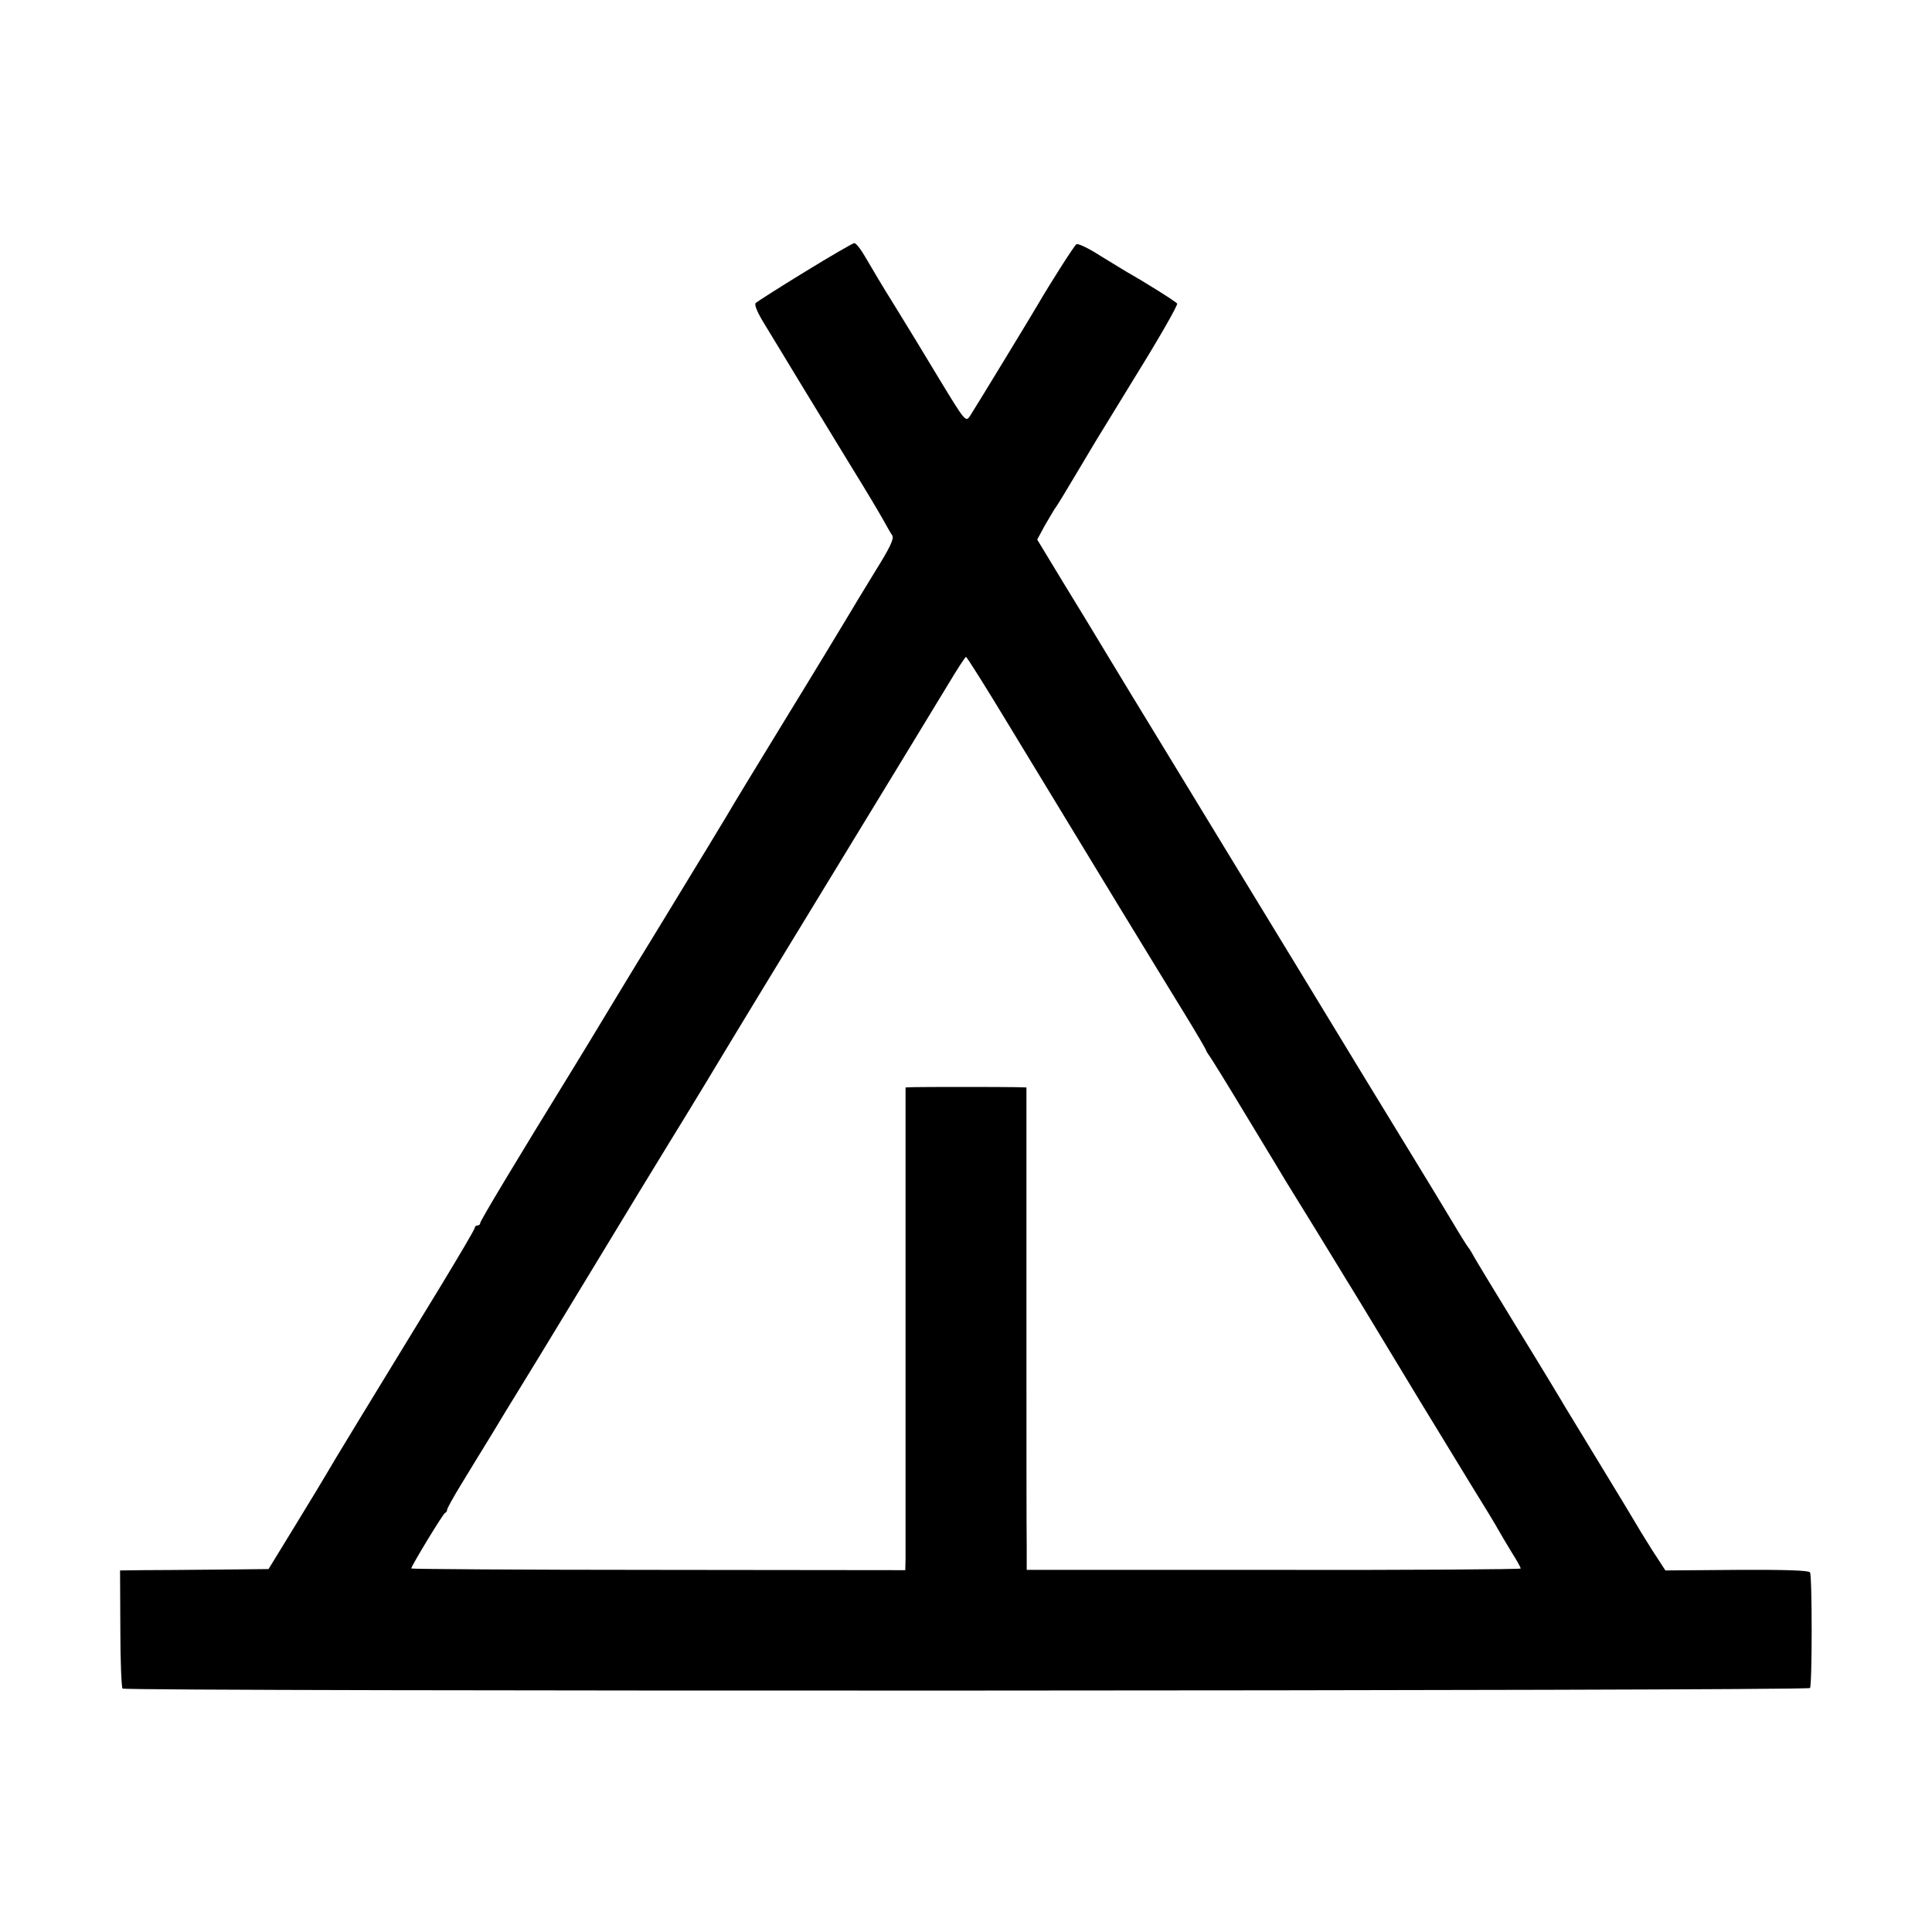
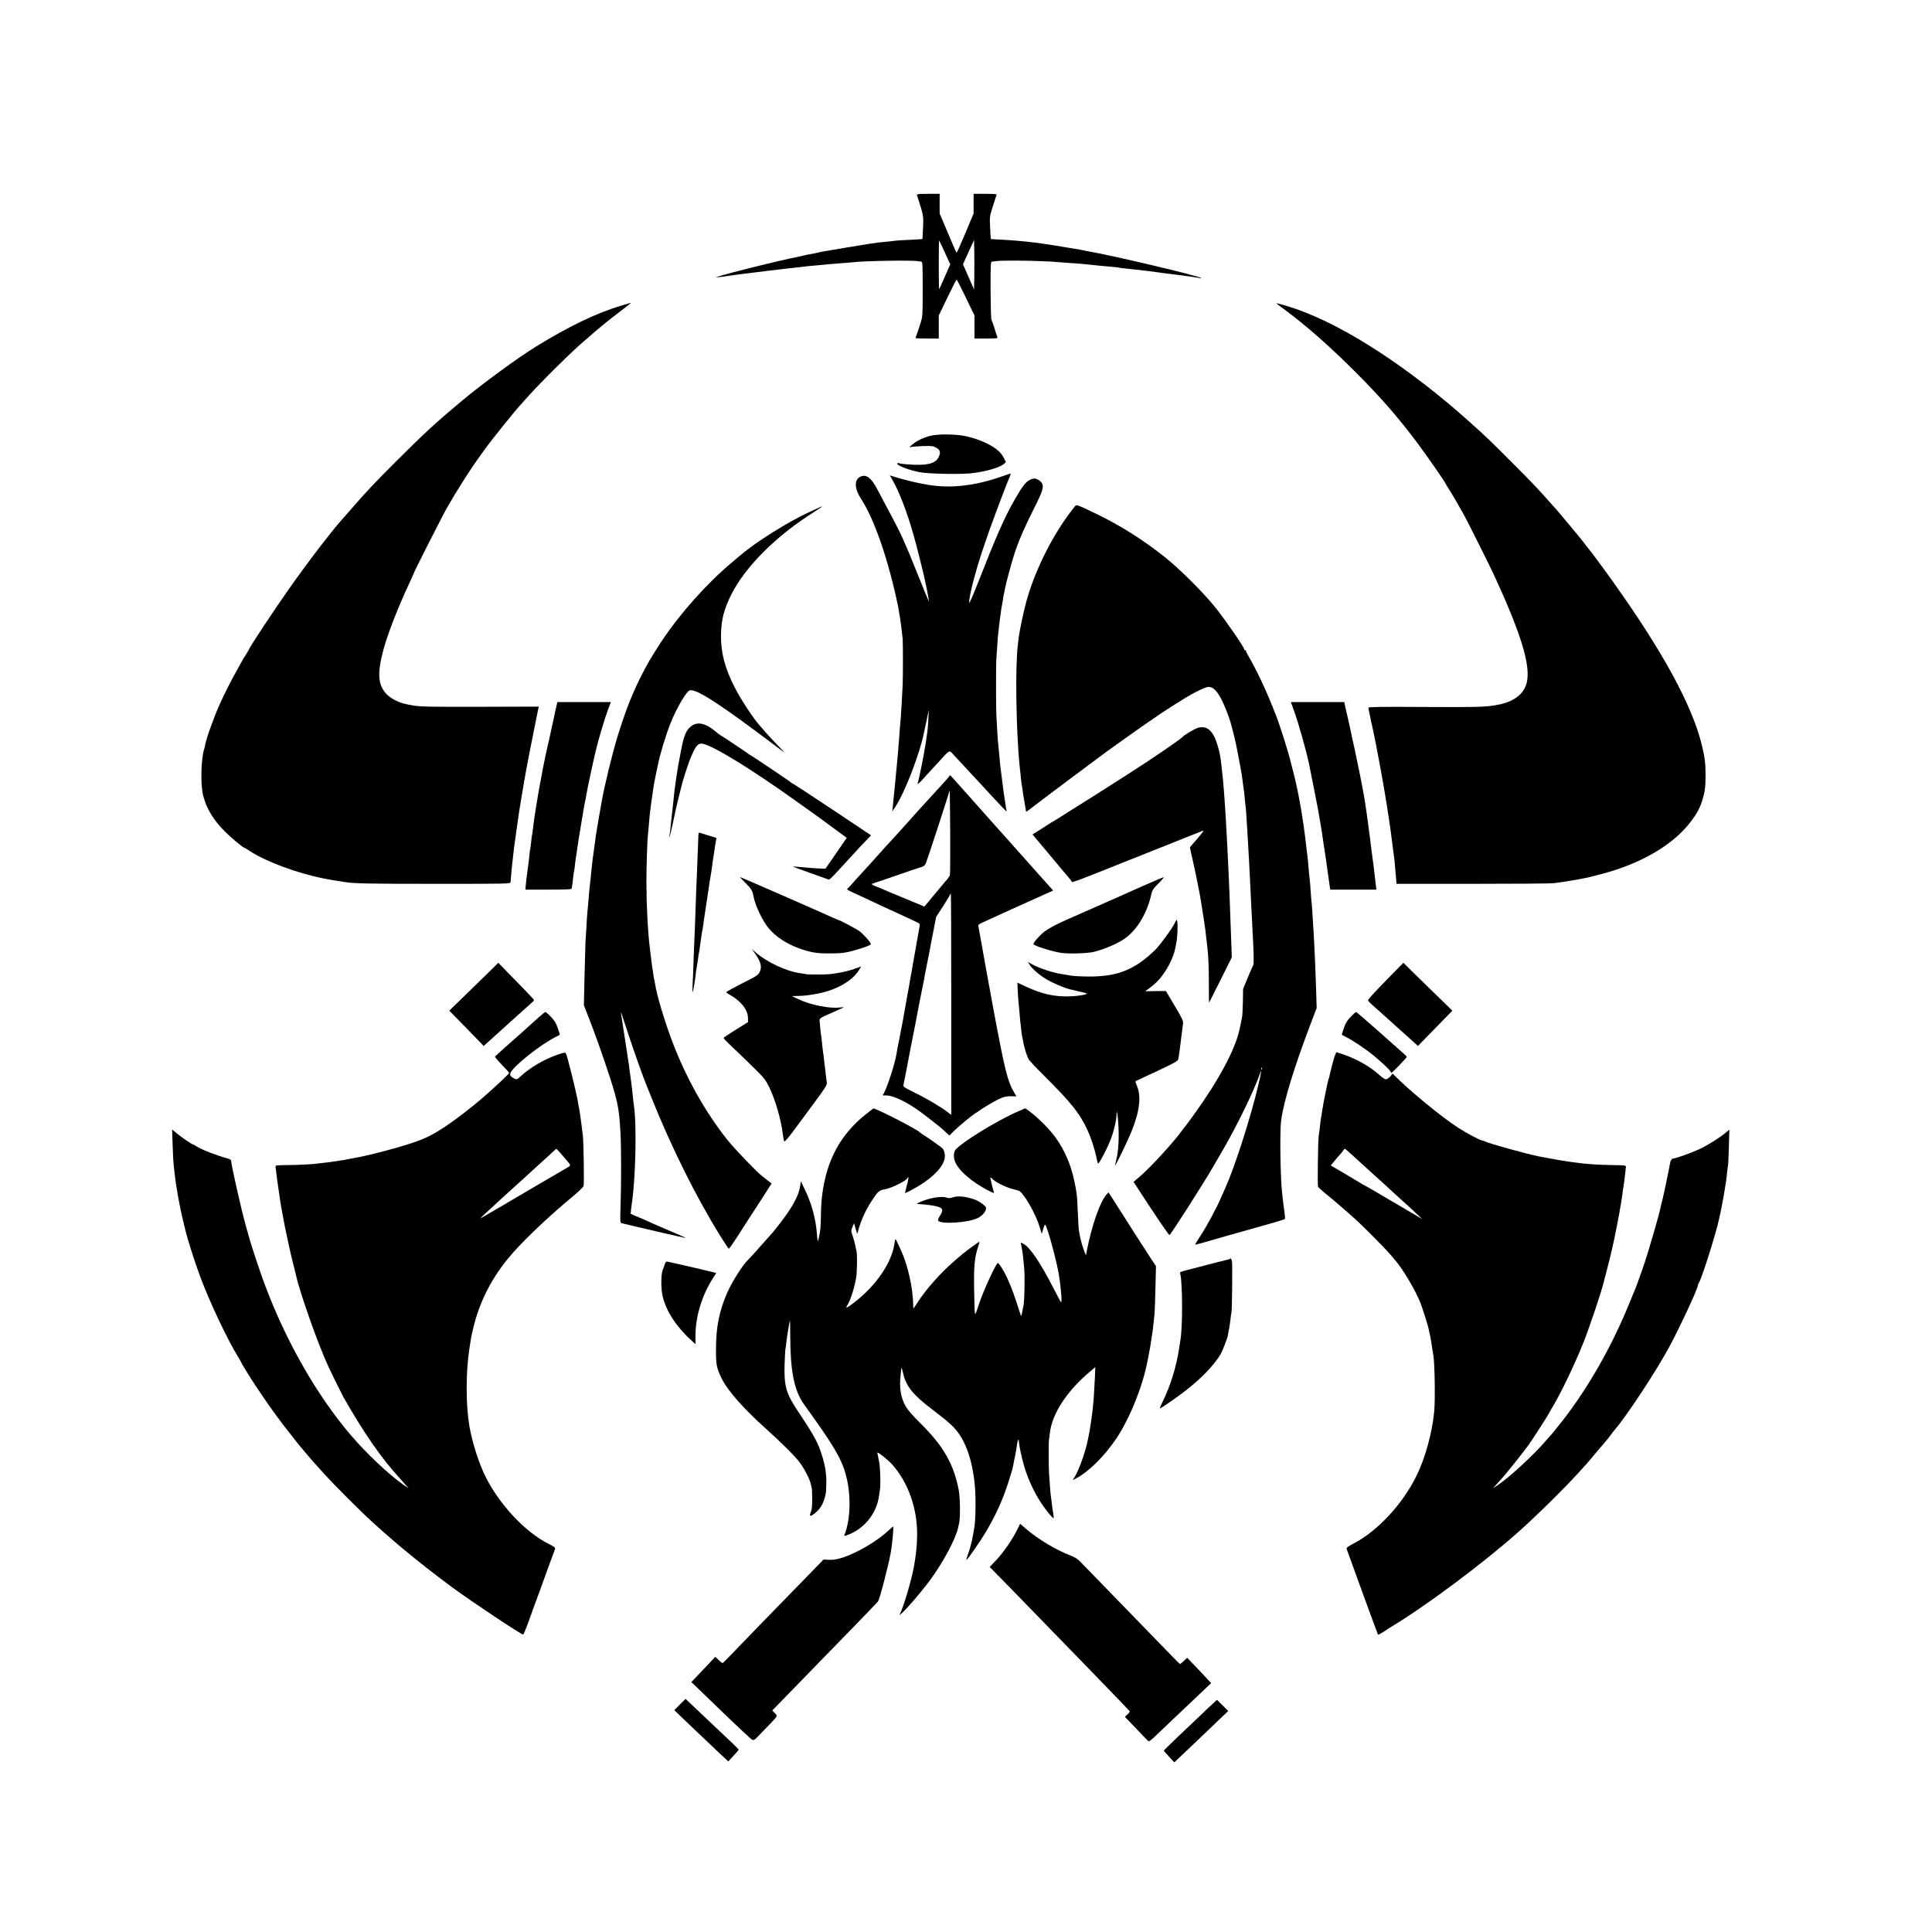
- <svg xmlns="http://www.w3.org/2000/svg" version="1.0" width="700pt" height="700pt" viewBox="0 0 700 700" preserveAspectRatio="xMidYMid meet">
-   <g transform="translate(0,700) scale(0.1,-0.1)" fill="#000000" stroke="none">
-     <path d="M2916 6015 c-93 -57 -173 -108 -178 -113 -6 -6 7 -36 33 -78 23 -38 86 -141 139 -229 54 -88 135 -221 180 -295 46 -74 94 -155 108 -180 14 -25 29 -52 35 -60 7 -12 -9 -45 -62 -130 -39 -63 -85 -140 -103 -170 -18 -30 -117 -194 -222 -365 -104 -170 -199 -326 -210 -346 -12 -19 -61 -102 -111 -183 -49 -81 -101 -166 -115 -189 -14 -23 -39 -64 -55 -90 -17 -27 -77 -126 -134 -220 -57 -95 -127 -210 -156 -257 -194 -315 -325 -533 -325 -541 0 -5 -4 -9 -10 -9 -5 0 -10 -4 -10 -9 0 -5 -55 -98 -121 -207 -247 -404 -403 -660 -416 -684 -8 -14 -58 -97 -112 -185 l-98 -160 -189 -2 c-104 -1 -225 -2 -269 -2 l-80 -1 1 -210 c0 -116 4 -213 8 -218 11 -11 6107 -9 6114 2 8 13 8 406 0 419 -4 7 -88 10 -265 9 l-259 -2 -50 77 c-27 43 -54 87 -60 98 -6 11 -62 103 -124 205 -62 102 -120 197 -129 212 -9 16 -85 142 -170 280 -85 139 -160 262 -165 273 -6 11 -13 22 -16 25 -3 3 -30 46 -59 95 -30 50 -102 169 -161 265 -59 96 -240 393 -402 660 -163 267 -371 609 -463 760 -92 151 -194 318 -225 370 -31 52 -101 167 -155 255 l-97 160 27 50 c16 27 32 55 36 61 5 5 38 59 74 120 36 60 69 116 74 124 5 8 75 122 155 253 81 131 144 242 141 247 -4 7 -114 76 -183 115 -10 6 -52 32 -95 58 -42 27 -81 46 -87 42 -8 -5 -94 -140 -140 -219 -19 -33 -221 -365 -246 -404 -15 -22 -18 -18 -111 135 -52 87 -123 203 -157 258 -67 108 -67 110 -111 184 -16 28 -34 51 -40 50 -5 0 -86 -47 -179 -104z m739 -1642 c319 -526 519 -854 637 -1046 43 -70 78 -130 78 -133 0 -2 5 -10 10 -17 6 -7 69 -109 140 -227 72 -118 134 -222 139 -230 5 -8 55 -89 111 -180 56 -91 105 -172 110 -180 9 -14 52 -84 270 -445 54 -88 135 -221 180 -295 46 -74 91 -148 100 -165 9 -16 31 -53 48 -81 18 -28 32 -54 32 -57 0 -3 -403 -6 -895 -5 l-895 0 0 81 c-1 45 -1 439 -1 875 l0 792 -37 1 c-57 1 -344 1 -374 0 l-27 -1 0 -832 c0 -458 0 -852 0 -875 l-1 -42 -895 1 c-492 0 -895 3 -895 5 0 9 115 198 122 201 5 2 8 7 8 12 0 5 23 46 51 92 28 46 78 128 112 183 33 55 70 116 82 135 12 19 132 215 265 435 133 220 266 438 295 485 65 105 206 338 220 362 6 10 172 284 370 608 198 325 387 635 420 690 33 55 62 100 65 100 3 0 73 -111 155 -247z" />
+ <svg xmlns="http://www.w3.org/2000/svg" version="1.0" width="2163pt" height="2163pt" viewBox="0 0 2163 2163" preserveAspectRatio="xMidYMid meet">
+   <g transform="translate(0,2163) scale(0.1,-0.1)" fill="#000000" stroke="none">
+     <path d="M10265 19448 c76 -236 75 -229 69 -365 -3 -70 -6 -128 -7 -129 -1 -1 -64 -5 -140 -9 -75 -3 -145 -8 -155 -9 -14 -3 -99 -12 -197 -21 -39 -4 -122 -17 -355 -56 -290 -48 -287 -48 -330 -59 -19 -5 -53 -11 -75 -15 -22 -3 -56 -10 -75 -15 -19 -5 -46 -11 -60 -14 -227 -43 -998 -238 -915 -231 28 2 79 8 115 14 36 5 85 13 110 16 25 3 61 7 80 10 42 5 66 8 275 34 88 11 183 22 210 25 105 11 161 17 185 21 14 2 59 7 100 10 41 3 91 8 110 10 39 5 114 11 235 20 44 4 96 8 115 10 139 15 661 23 715 11 11 -2 28 -5 38 -5 16 -1 17 -23 17 -306 0 -301 0 -307 -26 -388 -14 -45 -32 -99 -40 -120 -8 -20 -14 -40 -14 -42 0 -3 59 -5 130 -5 l130 0 0 129 0 128 97 202 c53 110 100 201 103 201 3 0 49 -90 103 -201 l97 -201 0 -129 0 -129 131 0 c121 0 131 1 124 18 -4 9 -18 53 -31 97 -14 44 -29 87 -34 96 -5 10 -9 159 -10 333 0 296 1 316 17 317 10 1 32 3 48 6 81 11 534 4 695 -12 19 -2 80 -6 135 -10 55 -3 116 -8 135 -10 19 -2 64 -7 100 -10 36 -4 79 -8 95 -10 17 -2 66 -6 110 -10 44 -3 87 -8 95 -10 14 -4 43 -7 155 -19 107 -12 162 -18 185 -21 28 -4 71 -10 185 -25 44 -5 98 -12 120 -15 22 -3 60 -8 85 -11 101 -13 171 -24 190 -30 10 -3 11 -2 5 4 -24 24 -1013 257 -1255 297 -19 3 -42 8 -50 10 -18 5 -34 8 -260 45 -169 27 -225 36 -300 45 -137 16 -243 25 -355 31 -71 3 -131 7 -132 8 -1 1 -5 59 -8 128 -6 125 -5 127 31 240 20 62 39 119 41 126 4 9 -25 12 -126 12 l-131 0 0 -110 0 -111 -92 -219 c-51 -121 -95 -220 -98 -220 -3 0 -47 99 -97 220 l-93 220 0 110 0 110 -130 0 c-99 0 -128 -3 -125 -12z m313 -645 l61 -132 -61 -138 c-33 -76 -62 -140 -64 -142 -2 -2 -4 121 -4 274 0 153 2 276 4 274 2 -2 31 -63 64 -136z m330 -273 l-3 -140 -62 140 -62 141 62 136 62 136 3 -136 c1 -75 1 -199 0 -277z" />
+     <path d="M7045 18235 c-5 -2 -50 -15 -100 -30 -268 -80 -587 -234 -949 -458 -202 -125 -591 -410 -816 -597 -300 -250 -428 -368 -745 -685 -237 -236 -332 -337 -495 -525 -46 -52 -95 -109 -111 -126 -130 -147 -386 -482 -595 -779 -152 -215 -444 -656 -444 -671 0 -2 -12 -23 -27 -47 -15 -23 -32 -51 -39 -62 -6 -11 -35 -63 -64 -115 -82 -147 -151 -284 -207 -410 -66 -151 -143 -367 -157 -443 -2 -15 -7 -36 -11 -46 -35 -113 -41 -397 -11 -516 38 -149 114 -274 245 -406 73 -72 201 -179 215 -179 3 0 31 -17 63 -38 179 -118 530 -248 823 -306 14 -3 34 -7 45 -9 17 -4 77 -14 193 -32 106 -17 262 -20 1007 -20 843 0 850 0 851 20 4 52 15 183 19 205 2 14 6 54 10 90 4 36 8 76 10 90 2 14 6 45 10 70 3 25 10 77 16 115 5 39 11 84 14 100 13 93 19 135 45 290 16 94 31 186 35 205 19 113 101 532 139 715 3 11 8 34 11 52 l7 32 -648 -2 c-583 -2 -702 1 -777 18 -12 3 -33 7 -47 9 -89 15 -191 67 -240 123 -90 102 -97 235 -25 497 50 182 163 471 291 744 24 51 44 95 44 98 0 12 316 636 375 740 113 199 267 440 370 580 16 23 39 55 50 70 76 106 344 440 410 510 5 6 46 51 90 100 148 164 486 498 624 614 30 25 60 51 68 58 7 8 46 41 86 74 39 33 82 68 94 78 12 10 76 60 142 110 102 77 134 104 119 99 -2 0 -7 -2 -13 -4z" />
+     <path d="M14290 18234 c0 -2 35 -29 78 -60 255 -188 510 -413 797 -699 294 -294 474 -500 704 -805 106 -142 321 -452 321 -464 0 -3 13 -24 29 -48 27 -41 103 -170 169 -289 40 -72 289 -570 337 -674 334 -723 434 -1082 350 -1259 -51 -107 -161 -174 -335 -202 -122 -20 -227 -22 -787 -19 -489 3 -633 1 -633 -8 0 -7 5 -30 10 -52 5 -22 12 -56 15 -75 3 -19 8 -43 11 -52 3 -9 6 -25 8 -35 2 -10 12 -54 21 -98 9 -44 19 -91 21 -105 3 -14 18 -95 34 -180 44 -235 77 -427 105 -615 24 -162 30 -203 40 -287 13 -105 15 -122 19 -147 5 -26 12 -102 25 -251 l6 -75 850 0 c468 0 877 3 910 7 68 8 238 35 275 43 14 3 40 8 59 11 56 9 261 63 346 91 380 123 683 316 855 545 72 95 100 148 130 243 28 92 35 146 35 285 -1 137 -9 195 -46 345 -110 437 -436 1035 -989 1810 -106 149 -257 353 -270 365 -3 3 -19 23 -35 45 -16 22 -37 49 -46 60 -9 11 -77 92 -149 180 -73 88 -136 162 -139 165 -3 3 -40 43 -81 90 -128 145 -178 197 -420 440 -227 228 -285 283 -455 436 -682 612 -1400 1081 -1950 1273 -94 33 -225 71 -225 65z" />
+     <path d="M10412 16750 c-80 -21 -148 -55 -202 -100 -32 -27 -33 -29 -10 -24 14 3 74 8 134 10 97 3 113 1 146 -17 47 -26 54 -56 28 -108 -28 -58 -94 -83 -218 -85 -91 0 -215 10 -231 20 -4 2 -10 0 -13 -5 -12 -19 123 -72 246 -97 97 -19 456 -27 589 -12 151 17 310 63 356 102 l25 22 -21 43 c-12 23 -34 55 -49 70 -68 71 -223 144 -376 177 -114 25 -316 27 -404 4z" />
+     <path d="M11213 16295 c-293 -103 -565 -135 -814 -94 -116 18 -258 52 -376 88 l-61 19 27 -47 c77 -131 165 -361 239 -621 29 -100 116 -448 126 -500 2 -14 9 -45 15 -70 5 -25 12 -61 16 -80 3 -19 8 -48 11 -65 4 -16 4 -28 1 -25 -3 3 -64 154 -137 335 -119 299 -179 432 -275 610 -18 33 -54 101 -80 150 -26 50 -66 124 -87 165 -67 124 -122 164 -186 133 -70 -34 -67 -132 7 -246 151 -231 308 -688 416 -1207 1 -8 6 -35 10 -60 4 -25 9 -54 11 -65 6 -34 25 -181 30 -239 4 -50 4 -414 0 -511 -6 -123 -17 -319 -21 -365 -5 -52 -14 -169 -20 -255 -9 -116 -16 -200 -20 -235 -2 -19 -6 -62 -9 -95 -6 -61 -14 -147 -21 -220 -11 -116 -17 -174 -21 -210 l-4 -40 36 55 c108 167 272 593 319 830 3 14 16 77 30 140 l24 115 -5 -95 c-5 -105 -7 -127 -30 -280 -16 -113 -82 -439 -92 -455 -9 -15 30 17 54 45 24 27 29 33 173 189 146 158 123 148 185 82 29 -31 77 -82 107 -115 30 -32 68 -73 84 -91 17 -17 75 -81 130 -140 134 -145 131 -142 202 -217 l63 -66 -6 37 c-3 20 -9 61 -14 91 -5 30 -11 73 -14 95 -3 22 -12 92 -20 155 -18 132 -22 174 -31 285 -4 44 -8 91 -10 105 -4 23 -11 146 -20 315 -5 86 -5 575 0 630 2 22 6 87 10 145 3 58 8 116 10 130 2 14 7 54 10 90 4 36 9 72 10 81 2 9 6 40 10 70 3 30 8 61 10 69 2 8 7 35 11 60 3 25 7 50 8 55 1 6 5 24 9 40 4 17 9 42 11 56 7 44 74 290 101 373 48 148 119 311 217 505 118 231 127 275 64 321 -37 27 -63 29 -105 8 -47 -23 -85 -72 -169 -218 -117 -204 -208 -411 -423 -960 -49 -124 -88 -213 -89 -199 -1 77 66 337 160 618 63 193 226 631 295 794 8 20 12 36 8 36 -5 -1 -49 -16 -100 -34z" />
+     <path d="M12038 15966 c-7 -7 -40 -50 -73 -95 -205 -279 -387 -653 -475 -977 -29 -105 -76 -328 -85 -401 -4 -32 -8 -71 -10 -88 -30 -240 -19 -972 21 -1355 3 -25 7 -67 10 -94 2 -27 7 -67 10 -90 5 -43 43 -280 49 -306 2 -8 4 -17 4 -18 1 -2 29 19 64 46 34 27 220 167 412 311 193 143 355 264 360 268 37 28 87 65 130 95 28 19 115 82 195 139 80 57 179 127 220 154 41 28 77 52 80 55 9 10 254 167 341 219 106 63 211 111 241 111 51 -1 96 -47 147 -148 34 -68 86 -201 101 -261 5 -20 16 -61 24 -91 14 -48 47 -198 59 -270 3 -14 12 -63 21 -110 19 -103 23 -130 31 -199 4 -30 8 -62 10 -72 2 -10 6 -49 10 -87 3 -38 7 -78 9 -89 4 -18 12 -126 21 -293 2 -36 6 -105 9 -155 7 -107 13 -227 21 -390 3 -66 8 -160 10 -210 3 -49 7 -137 10 -195 3 -58 8 -148 10 -200 12 -208 14 -334 6 -344 -4 -6 -31 -69 -61 -140 l-53 -129 -2 -141 c-2 -78 -5 -154 -9 -171 -3 -16 -9 -46 -13 -65 -3 -19 -7 -37 -8 -40 -1 -3 -5 -21 -9 -40 -49 -223 -229 -560 -510 -950 -50 -69 -95 -130 -101 -136 -5 -6 -19 -23 -30 -39 -94 -132 -357 -418 -482 -524 l-62 -53 22 -34 c213 -328 372 -564 380 -561 15 5 380 576 487 761 10 17 60 103 111 191 164 284 351 668 417 860 20 58 12 3 -19 -128 -86 -363 -260 -909 -367 -1148 -11 -24 -32 -73 -48 -109 -58 -134 -161 -325 -242 -448 -30 -46 -53 -84 -51 -86 2 -2 49 10 104 26 112 33 453 130 560 159 39 11 77 22 85 24 8 2 68 20 133 38 65 19 120 37 123 39 2 3 0 36 -5 74 -6 38 -13 96 -17 129 -3 33 -8 74 -10 90 -20 175 -27 692 -11 810 30 219 146 599 337 1100 l61 160 -6 195 c-3 107 -8 233 -10 280 -2 47 -7 144 -10 215 -3 72 -8 155 -10 185 -2 30 -7 102 -10 160 -3 58 -8 121 -10 140 -3 19 -7 71 -10 115 -3 44 -7 103 -10 130 -3 28 -7 70 -10 95 -2 25 -7 77 -10 115 -4 39 -8 81 -10 95 -2 14 -7 50 -10 80 -6 58 -23 188 -29 230 -4 22 -19 119 -31 200 -10 63 -46 245 -56 283 -6 23 -13 53 -15 65 -3 13 -12 49 -20 80 -8 32 -17 64 -19 72 -24 111 -134 457 -175 555 -4 11 -20 49 -34 85 -71 182 -188 429 -265 558 -17 29 -31 57 -31 62 0 6 -4 10 -10 10 -5 0 -10 5 -10 11 0 22 -208 323 -316 459 -136 171 -400 435 -571 571 -244 195 -503 358 -777 490 -200 96 -213 101 -228 85z m2089 -6308 c-3 -8 -6 -5 -6 6 -1 11 2 17 5 13 3 -3 4 -12 1 -19z" />
+     <path d="M9069 15901 c-245 -112 -604 -337 -779 -487 -14 -12 -56 -48 -95 -80 -279 -233 -582 -572 -792 -889 -221 -333 -357 -628 -488 -1056 -63 -207 -148 -555 -180 -741 -3 -16 -7 -40 -10 -55 -8 -45 -36 -205 -41 -238 -2 -16 -6 -41 -9 -55 -3 -14 -7 -45 -10 -70 -3 -25 -10 -72 -14 -105 -5 -33 -12 -85 -16 -115 -3 -30 -8 -71 -10 -90 -3 -19 -7 -64 -10 -100 -4 -36 -8 -76 -10 -90 -2 -14 -6 -59 -10 -100 -3 -41 -8 -95 -10 -120 -11 -103 -15 -164 -31 -445 -1 -33 -6 -202 -10 -375 l-7 -315 53 -135 c65 -168 116 -309 186 -515 140 -415 154 -479 171 -785 9 -160 9 -586 0 -827 -5 -156 -4 -172 11 -177 9 -3 85 -21 167 -40 83 -19 191 -44 240 -56 134 -32 307 -70 314 -70 3 1 -73 34 -169 75 -96 41 -184 79 -195 84 -11 5 -51 23 -88 40 -37 17 -70 31 -73 31 -2 0 -24 10 -49 21 l-45 21 5 47 c3 25 8 60 10 76 43 292 54 894 21 1095 -3 14 -7 57 -11 95 -3 39 -13 120 -21 180 -9 61 -17 124 -19 140 -1 17 -5 46 -9 65 -3 19 -8 53 -11 75 -3 22 -12 81 -20 130 -7 50 -16 108 -20 130 -3 22 -10 69 -16 105 -6 36 -13 79 -15 95 -4 37 -9 49 81 -225 58 -178 178 -515 205 -575 5 -11 32 -78 60 -149 215 -537 497 -1105 767 -1538 47 -76 89 -138 93 -138 4 0 45 57 90 127 45 71 107 167 138 215 31 48 101 155 154 237 l96 151 -41 32 c-23 18 -53 42 -67 53 -64 50 -304 301 -383 399 -256 321 -476 716 -630 1131 -84 227 -165 499 -182 615 -4 24 -8 47 -10 50 -1 3 -6 25 -9 50 -3 25 -8 56 -10 70 -3 14 -10 66 -16 115 -6 50 -13 106 -15 125 -23 179 -38 489 -38 750 0 175 10 460 18 525 2 17 7 66 10 110 4 44 8 94 10 110 14 114 26 203 30 224 2 12 6 42 9 65 3 22 15 86 26 141 12 55 24 111 26 125 22 111 88 329 139 458 69 175 183 368 219 374 80 13 333 -151 961 -625 44 -33 87 -65 95 -71 8 -5 -28 35 -82 89 -53 55 -111 118 -130 140 -18 22 -41 49 -52 60 -76 83 -218 297 -291 440 -110 216 -155 387 -153 585 2 169 33 290 116 455 154 308 505 659 920 919 78 50 102 67 90 66 -2 0 -60 -27 -129 -59z" />
+     <path d="M6234 13743 c-3 -16 -10 -44 -15 -63 -4 -19 -11 -49 -14 -67 -3 -17 -14 -69 -25 -115 -10 -46 -21 -95 -24 -111 -3 -15 -7 -35 -10 -45 -3 -9 -7 -28 -10 -42 -3 -14 -7 -34 -10 -45 -58 -254 -135 -691 -161 -915 -3 -30 -8 -62 -10 -70 -2 -8 -7 -44 -10 -80 -4 -35 -8 -67 -10 -70 -1 -3 -6 -36 -9 -75 -4 -38 -11 -97 -16 -130 -11 -75 -21 -158 -25 -207 l-3 -38 259 0 c200 0 259 3 260 13 0 6 2 21 4 32 3 11 7 45 10 75 3 30 7 62 9 70 3 8 7 40 11 70 3 30 7 66 10 80 2 14 11 75 20 135 8 61 20 133 25 160 5 28 12 66 14 85 6 38 12 74 22 130 4 19 8 47 10 61 2 14 8 47 14 73 5 25 13 63 16 84 8 55 71 349 104 487 34 140 95 345 138 463 l31 82 -300 0 -299 0 -6 -27z" />
+     <path d="M14487 13673 c52 -145 132 -427 168 -593 11 -51 94 -470 98 -495 3 -16 10 -57 16 -90 6 -33 13 -76 16 -95 3 -19 8 -46 10 -60 3 -14 7 -41 9 -60 3 -19 8 -53 11 -75 3 -22 11 -69 16 -105 5 -36 12 -76 14 -90 2 -14 9 -63 15 -110 6 -47 16 -118 22 -157 l11 -73 258 0 258 0 -4 38 c-12 111 -38 323 -50 402 -2 14 -7 54 -11 90 -4 36 -8 67 -9 70 -1 3 -5 32 -9 65 -4 33 -10 76 -12 95 -2 19 -9 64 -14 100 -5 36 -11 79 -14 95 -11 83 -49 281 -91 480 -20 94 -38 179 -40 190 -3 11 -8 34 -12 50 -8 35 -7 29 -16 80 -5 22 -15 69 -23 105 -17 71 -42 182 -50 218 l-4 22 -299 0 -299 0 35 -97z" />
+     <path d="M7749 13507 c-64 -43 -90 -100 -124 -277 -21 -105 -42 -224 -50 -283 -2 -15 -7 -47 -10 -70 -13 -85 -15 -105 -30 -252 -9 -82 -17 -163 -20 -180 -2 -16 -7 -61 -10 -100 -4 -38 -10 -74 -13 -80 -3 -5 -2 -7 3 -3 5 5 23 79 41 165 17 87 46 214 64 283 17 69 33 132 35 140 15 59 69 226 91 280 59 146 86 181 137 174 111 -16 543 -280 1046 -640 84 -60 163 -116 174 -124 21 -14 162 -117 319 -233 l78 -57 -67 -97 c-37 -54 -90 -132 -119 -173 l-52 -75 -48 1 c-55 1 -194 12 -269 20 -27 4 -48 4 -45 1 3 -3 88 -34 190 -70 102 -36 192 -68 201 -72 16 -6 26 3 130 116 78 84 215 233 224 244 6 6 36 39 69 72 l58 61 -436 291 c-240 160 -441 291 -445 291 -5 0 -11 3 -13 8 -3 7 -444 304 -463 311 -5 2 -12 7 -15 10 -7 8 -302 205 -315 210 -5 2 -33 23 -62 48 -98 83 -188 104 -254 60z" />
+     <path d="M13410 13481 c-38 -12 -152 -80 -170 -101 -23 -27 -343 -246 -602 -411 -320 -205 -475 -303 -548 -348 -47 -29 -130 -81 -185 -117 -55 -35 -107 -67 -115 -71 -8 -4 -26 -14 -40 -24 -14 -9 -62 -40 -107 -69 l-83 -52 47 -57 c26 -31 61 -72 78 -92 39 -46 95 -113 191 -229 43 -52 84 -101 91 -108 7 -7 19 -22 26 -32 17 -24 -56 -50 657 234 300 120 601 240 670 267 69 27 135 54 148 59 15 7 -7 -25 -62 -88 l-85 -98 34 -152 c32 -142 76 -361 89 -442 27 -169 46 -294 50 -326 2 -21 7 -64 11 -94 3 -30 8 -73 11 -95 13 -109 18 -239 18 -427 0 -114 1 -206 2 -205 1 1 59 116 129 256 l126 253 -6 162 c-13 365 -15 417 -20 546 -3 74 -8 180 -10 235 -3 55 -7 150 -10 210 -3 61 -7 148 -10 195 -3 47 -7 129 -10 182 -3 54 -8 126 -10 160 -3 35 -7 99 -10 143 -6 92 -14 171 -30 315 -12 107 -19 140 -42 220 -48 168 -120 232 -223 201z" />
+     <path d="M10628 12941 c-1 -5 -41 -51 -88 -102 -47 -51 -104 -113 -126 -138 -23 -25 -68 -74 -100 -109 -32 -35 -66 -73 -77 -85 -10 -12 -33 -38 -50 -57 -18 -19 -77 -84 -131 -145 -55 -60 -106 -117 -115 -126 -9 -9 -30 -31 -46 -50 -145 -163 -217 -242 -261 -289 -28 -30 -69 -75 -90 -100 -21 -25 -46 -50 -54 -57 -12 -9 -4 -17 50 -41 80 -37 193 -89 328 -153 57 -27 105 -49 107 -49 2 0 56 -25 120 -55 65 -31 138 -65 162 -76 43 -19 44 -21 37 -57 -4 -20 -8 -44 -9 -52 -2 -8 -10 -53 -18 -100 -9 -47 -18 -101 -21 -120 -3 -19 -10 -60 -16 -90 -6 -30 -13 -71 -16 -90 -2 -19 -9 -57 -15 -85 -5 -27 -12 -66 -15 -85 -3 -19 -9 -58 -15 -86 -5 -28 -12 -61 -14 -75 -37 -215 -67 -379 -86 -469 -5 -25 -12 -56 -14 -70 -3 -14 -7 -36 -10 -50 -2 -14 -7 -41 -10 -60 -16 -98 -95 -343 -138 -427 l-15 -28 37 1 c76 2 231 -71 382 -181 50 -36 237 -183 249 -195 3 -3 22 -20 42 -39 l37 -34 43 43 c62 62 207 181 253 210 22 13 42 26 45 29 3 4 14 12 25 18 196 121 244 142 326 140 l58 -2 -23 40 c-78 134 -106 249 -241 975 -38 202 -99 544 -135 745 -12 66 -23 130 -26 142 -5 18 2 25 48 46 89 41 150 68 213 97 33 15 80 36 105 48 38 17 176 79 418 188 l53 24 -123 137 c-68 76 -136 153 -153 172 -16 18 -34 39 -40 45 -5 6 -46 51 -90 101 -102 114 -147 165 -160 179 -6 6 -103 115 -215 241 -112 127 -209 235 -215 241 -5 6 -37 41 -70 79 -90 102 -90 103 -97 86z m7 -1106 c-2 -11 -17 -34 -32 -52 -16 -17 -35 -39 -43 -50 -8 -10 -59 -71 -113 -135 l-98 -118 -37 16 c-20 8 -113 47 -207 86 -93 38 -188 78 -210 88 -22 9 -61 26 -87 36 -27 10 -48 22 -48 25 0 4 17 11 38 17 20 5 136 45 257 87 121 42 237 82 258 87 29 8 42 19 52 42 15 33 263 793 267 817 2 8 4 -197 6 -456 1 -258 0 -479 -3 -490z m15 -1446 l0 -1241 -47 36 c-75 57 -236 152 -371 217 -108 53 -122 63 -117 82 6 26 65 330 71 367 3 14 16 84 30 155 15 72 28 141 31 155 10 61 79 414 99 505 1 6 4 26 7 45 4 19 16 80 27 135 11 55 23 114 26 130 2 17 20 111 40 210 l35 180 80 123 c43 68 79 127 79 133 0 5 2 9 5 9 3 0 5 -558 5 -1241z" />
+     <path d="M7819 12279 c-1 -19 -2 -65 -4 -104 -1 -38 -6 -146 -9 -240 -4 -93 -8 -213 -11 -265 -2 -52 -7 -178 -10 -280 -3 -102 -8 -219 -10 -260 -2 -41 -7 -156 -10 -255 -3 -99 -8 -220 -11 -269 -4 -92 1 -111 11 -40 4 21 8 46 10 54 2 8 7 42 11 75 3 33 8 69 10 80 7 36 12 69 19 120 3 28 8 57 10 65 2 8 7 38 10 65 4 28 8 59 10 70 2 11 6 40 9 65 4 25 8 52 11 60 2 8 6 38 10 65 3 28 17 120 30 205 13 85 27 175 30 200 3 25 8 56 10 70 3 14 7 40 10 58 3 17 7 44 10 60 2 15 7 47 10 72 3 25 7 56 10 70 2 14 7 43 10 65 3 22 7 51 9 65 3 14 7 42 11 62 l6 37 -88 27 c-48 15 -94 29 -100 31 -9 4 -13 -6 -14 -28z" />
+     <path d="M8345 11746 c65 -64 80 -89 90 -147 15 -82 69 -209 132 -308 86 -135 247 -242 451 -302 95 -28 149 -34 297 -33 104 1 149 6 225 27 114 30 210 65 210 77 0 18 -83 112 -128 145 -38 28 -222 125 -237 125 -2 0 -32 13 -67 29 -170 78 -1023 451 -1032 451 -3 0 23 -29 59 -64z" />
+     <path d="M12800 11713 c-118 -53 -237 -106 -265 -118 -27 -13 -122 -54 -210 -93 -88 -38 -185 -81 -215 -95 -30 -13 -93 -41 -139 -61 -153 -67 -225 -106 -284 -151 -51 -41 -117 -116 -117 -135 0 -17 213 -84 310 -98 86 -13 302 -6 370 12 126 33 264 93 341 147 140 99 251 283 299 498 11 46 22 63 81 122 38 38 63 69 57 68 -7 0 -110 -44 -228 -96z" />
+     <path d="M13146 11284 c-28 -56 -147 -218 -203 -279 -16 -16 -55 -53 -88 -81 -194 -165 -372 -226 -655 -227 -85 0 -182 5 -215 11 -33 7 -76 14 -95 16 -94 13 -257 66 -339 112 l-43 24 17 -28 c34 -55 137 -140 223 -184 82 -42 182 -83 227 -93 124 -28 187 -44 191 -48 12 -11 -101 -30 -196 -32 -167 -5 -308 27 -488 111 l-92 43 5 -102 c3 -56 7 -118 10 -137 2 -19 7 -73 11 -120 3 -47 8 -93 10 -103 2 -10 6 -46 9 -80 4 -34 8 -64 10 -67 2 -3 6 -24 9 -46 10 -62 42 -170 62 -202 9 -17 80 -93 158 -170 320 -318 413 -434 501 -624 40 -87 79 -207 99 -301 7 -37 16 -70 19 -73 11 -11 119 199 154 301 29 85 53 194 53 242 0 63 10 30 17 -58 15 -177 7 -342 -21 -449 -8 -30 -13 -56 -12 -58 6 -5 145 283 185 383 94 234 111 402 54 522 -9 21 -13 38 -8 40 6 2 113 52 239 111 191 90 231 112 237 132 6 21 27 176 44 325 3 22 7 56 10 75 3 30 -9 58 -94 200 l-98 165 -116 -1 -116 -2 47 35 c72 54 110 92 157 158 62 87 115 201 131 280 2 11 8 43 14 70 12 60 18 199 10 238 -5 28 -6 27 -34 -29z" />
+     <path d="M8453 10954 c68 -95 81 -152 49 -212 -13 -25 -39 -44 -112 -80 -154 -78 -260 -135 -260 -141 0 -3 22 -18 48 -33 118 -66 194 -163 196 -251 l1 -50 -135 -84 c-74 -46 -136 -87 -138 -92 -3 -8 28 -39 166 -169 31 -30 111 -107 178 -173 108 -106 125 -128 166 -211 68 -138 136 -374 154 -538 4 -30 10 -61 14 -68 5 -10 51 45 141 168 74 100 164 223 202 273 128 174 139 193 133 224 -3 15 -8 57 -12 93 -3 36 -8 73 -10 83 -2 10 -6 46 -9 80 -3 34 -8 69 -10 77 -2 8 -6 46 -10 83 -3 37 -8 76 -9 85 -6 30 -19 156 -20 185 -1 27 6 31 132 86 72 32 134 60 137 62 2 3 -14 3 -38 0 -114 -16 -331 27 -470 93 l-72 34 70 2 c75 2 93 4 195 21 227 39 415 145 493 278 l18 31 -38 -14 c-73 -28 -154 -49 -240 -62 -26 -3 -57 -8 -68 -10 -27 -5 -245 -6 -270 -1 -11 3 -42 8 -69 12 -157 22 -375 125 -503 238 l-36 32 36 -51z" />
+     <path d="M5447 10721 c-73 -71 -196 -191 -274 -267 l-143 -139 193 -197 192 -198 30 27 c17 14 66 59 110 99 44 40 90 81 101 91 12 10 63 56 114 103 52 47 120 108 151 135 32 28 58 53 58 56 1 7 -48 60 -261 277 l-139 143 -132 -130z" />
+     <path d="M15578 10715 c-219 -224 -267 -277 -261 -289 3 -6 30 -33 61 -60 49 -43 168 -149 251 -225 14 -13 58 -51 96 -86 39 -35 88 -79 110 -99 l40 -36 193 198 192 197 -157 153 c-87 84 -210 205 -275 268 l-116 115 -134 -136z" />
+     <path d="M6005 10217 c-117 -106 -224 -202 -355 -317 -58 -50 -106 -96 -108 -100 -2 -4 33 -46 77 -91 45 -46 81 -87 81 -91 0 -7 -57 -63 -145 -143 -16 -15 -48 -44 -70 -64 -143 -131 -377 -314 -516 -404 -176 -114 -257 -148 -545 -231 -158 -45 -384 -100 -459 -111 -22 -4 -58 -10 -80 -15 -22 -5 -62 -12 -90 -15 -27 -4 -57 -8 -65 -10 -8 -2 -42 -7 -75 -10 -33 -3 -71 -8 -85 -10 -48 -9 -227 -18 -356 -19 -126 -1 -132 -2 -129 -21 2 -11 6 -44 9 -73 7 -60 14 -113 22 -160 3 -17 7 -49 10 -70 21 -168 96 -543 155 -776 17 -67 32 -128 34 -136 39 -185 245 -767 355 -1005 39 -86 155 -321 174 -355 226 -397 423 -683 627 -905 20 -22 52 -58 70 -80 l34 -39 -60 42 c-170 121 -411 348 -585 552 -384 449 -732 1059 -970 1700 -46 123 -142 412 -165 495 -8 28 -28 100 -45 160 -51 183 -160 667 -163 723 0 6 -17 17 -38 22 -124 34 -288 97 -351 137 -21 13 -40 23 -43 23 -10 0 -128 81 -179 124 l-49 40 6 -180 c3 -98 8 -195 11 -214 2 -19 7 -62 11 -95 14 -141 59 -391 97 -540 11 -44 21 -87 23 -95 22 -97 102 -349 165 -519 104 -282 309 -716 427 -904 13 -21 28 -48 34 -60 5 -12 17 -34 27 -49 9 -14 30 -48 46 -75 93 -153 267 -406 395 -573 69 -90 221 -282 231 -290 3 -3 28 -32 55 -65 28 -32 57 -66 65 -75 8 -9 55 -61 105 -116 111 -123 416 -429 550 -550 268 -245 573 -493 886 -724 228 -167 773 -530 796 -530 4 0 25 48 47 108 21 59 60 166 86 237 27 72 87 236 133 365 47 129 88 242 92 251 4 12 -14 25 -77 57 -256 128 -539 430 -698 741 -76 150 -153 389 -185 576 -40 234 -41 597 0 865 20 133 19 129 43 230 67 282 192 534 379 767 143 178 437 461 745 716 58 49 109 98 112 110 7 27 0 505 -9 567 -3 25 -10 79 -15 120 -17 129 -20 144 -25 170 -3 14 -10 54 -16 90 -17 103 -120 518 -133 535 -10 14 -19 13 -86 -10 -161 -55 -320 -149 -431 -254 -32 -31 -44 -31 -88 1 -18 12 -22 23 -18 41 18 67 330 318 507 407 25 12 46 23 47 25 2 1 -8 34 -22 74 -19 56 -36 84 -77 127 -28 30 -57 54 -62 54 -6 -1 -52 -38 -101 -83z m296 -1527 c100 -117 95 -104 52 -131 -21 -12 -51 -30 -68 -40 -16 -9 -158 -92 -315 -184 -374 -220 -517 -304 -560 -328 l-35 -19 40 39 c22 21 92 86 155 143 63 58 120 109 126 115 6 5 48 44 94 85 46 41 88 80 94 85 6 6 40 37 76 70 169 153 244 221 254 232 6 7 14 11 17 10 3 -1 35 -36 70 -77z" />
+     <path d="M15121 10245 c-40 -42 -58 -71 -76 -126 -14 -40 -24 -73 -22 -74 1 -2 25 -14 52 -28 72 -36 219 -135 300 -201 96 -79 195 -174 195 -186 0 -5 4 -10 8 -10 10 0 172 168 172 178 0 4 -24 27 -52 52 -29 25 -155 136 -280 248 -125 111 -232 202 -236 202 -5 0 -32 -25 -61 -55z" />
+     <path d="M14949 9823 c-6 -16 -12 -35 -15 -43 -2 -8 -12 -49 -24 -90 -11 -41 -22 -88 -25 -104 -3 -16 -8 -33 -11 -37 -5 -8 -60 -274 -68 -334 -4 -22 -9 -53 -11 -70 -3 -16 -7 -43 -10 -60 -2 -16 -7 -57 -10 -90 -4 -33 -9 -73 -12 -90 -7 -43 -14 -542 -7 -559 3 -9 38 -41 77 -73 40 -32 77 -62 83 -68 6 -5 37 -32 70 -60 69 -59 142 -123 204 -179 74 -68 322 -318 367 -371 23 -28 52 -61 64 -75 91 -106 232 -347 285 -485 26 -70 83 -251 90 -289 2 -12 6 -31 9 -43 3 -13 7 -31 9 -40 4 -21 14 -80 22 -138 3 -22 7 -47 9 -55 17 -69 25 -503 12 -642 -24 -247 -102 -527 -204 -732 -156 -312 -434 -610 -699 -747 -61 -32 -82 -48 -78 -59 3 -8 82 -226 176 -485 94 -258 173 -472 175 -475 2 -2 14 2 26 9 12 8 31 19 42 25 11 6 22 13 25 17 3 3 23 16 45 29 391 234 1037 715 1434 1069 199 176 523 496 671 660 47 52 90 99 95 105 6 6 58 67 115 136 58 69 108 127 111 130 3 3 19 23 35 45 16 23 35 47 42 55 144 167 467 657 623 945 117 217 319 652 319 688 0 7 4 17 9 23 26 28 195 561 226 712 2 9 8 37 14 62 12 54 15 73 41 215 22 129 27 159 35 240 3 33 8 71 11 85 3 14 7 110 10 214 l5 189 -38 -32 c-69 -58 -202 -142 -296 -186 -85 -40 -265 -105 -293 -105 -18 0 -32 -22 -38 -60 -12 -72 -72 -357 -87 -415 -6 -22 -13 -48 -14 -57 -19 -98 -146 -534 -202 -693 -45 -127 -74 -210 -83 -230 -5 -11 -34 -81 -64 -155 -197 -487 -463 -955 -755 -1329 -45 -58 -133 -166 -140 -171 -3 -3 -21 -23 -40 -45 -132 -156 -407 -411 -547 -505 l-49 -33 30 34 c17 18 32 36 35 39 37 38 147 171 224 270 53 69 100 130 104 135 22 27 232 353 232 359 0 2 17 33 38 67 96 159 250 479 350 729 65 162 206 582 227 677 2 10 15 59 28 108 49 185 80 317 122 535 23 120 27 140 40 220 3 19 8 46 10 60 3 14 7 45 10 70 3 25 7 56 10 70 3 14 7 41 9 60 9 70 17 145 19 164 2 19 -6 20 -138 22 -174 2 -313 12 -430 29 -16 2 -52 7 -80 11 -41 5 -257 43 -330 58 -141 29 -563 146 -597 166 -10 6 -23 10 -30 10 -22 0 -184 86 -276 146 -193 126 -551 421 -715 589 -14 15 -21 17 -24 7 -7 -19 -42 -49 -63 -55 -12 -3 -35 11 -67 39 -111 102 -258 186 -417 240 -38 13 -71 24 -73 24 -2 0 -8 -12 -14 -27z m174 -1110 c77 -71 244 -223 267 -243 28 -25 203 -183 225 -205 12 -11 59 -54 105 -95 46 -41 111 -101 144 -133 l61 -57 -115 68 c-63 38 -144 85 -180 106 -36 20 -72 41 -80 46 -58 36 -271 160 -275 160 -2 0 -32 17 -67 39 -35 21 -118 71 -186 111 l-123 72 38 46 c20 26 48 58 61 72 14 14 31 35 39 48 9 12 17 22 19 22 3 0 33 -26 67 -57z" />
+     <path d="M9695 9156 c-287 -228 -442 -516 -491 -911 -9 -75 -12 -128 -14 -258 -1 -65 -6 -134 -11 -155 -4 -20 -10 -50 -13 -66 -9 -49 -13 -39 -20 50 -13 169 -59 339 -134 494 l-46 95 -7 -50 c-14 -105 -84 -236 -222 -415 -45 -58 -90 -115 -102 -126 -11 -12 -47 -52 -80 -90 -56 -65 -172 -193 -185 -204 -54 -50 -175 -242 -228 -362 -89 -204 -125 -382 -126 -623 -1 -183 5 -215 62 -335 64 -134 248 -343 502 -570 162 -145 320 -302 371 -370 53 -70 112 -184 125 -240 4 -19 10 -42 12 -50 3 -8 5 -64 5 -125 0 -79 -4 -120 -16 -147 -19 -45 -7 -50 39 -15 71 52 108 119 131 237 1 8 3 51 4 95 2 114 -10 194 -46 313 -43 144 -87 226 -266 494 -139 207 -162 289 -155 532 3 83 7 160 9 171 3 11 8 47 11 80 7 64 36 238 40 242 1 2 3 -70 3 -160 1 -408 42 -617 152 -776 10 -14 68 -96 129 -181 244 -345 315 -480 356 -670 45 -212 33 -457 -29 -613 -7 -17 -4 -17 44 2 170 64 304 225 337 403 20 112 23 153 19 257 -4 113 -7 133 -25 216 -5 22 -8 41 -6 42 7 8 125 -87 165 -133 179 -203 280 -487 279 -785 -1 -123 -13 -239 -38 -369 -29 -153 -117 -448 -153 -515 -10 -19 -9 -19 9 -5 53 43 212 227 319 369 146 196 290 462 320 591 2 8 8 34 13 57 14 63 12 277 -3 363 -54 291 -168 494 -419 744 -146 146 -180 191 -212 280 -16 43 -28 121 -27 176 0 44 12 173 17 177 1 2 8 -23 15 -54 33 -151 107 -244 328 -413 81 -62 150 -116 153 -119 3 -3 25 -24 50 -45 155 -135 249 -379 276 -713 11 -136 5 -405 -11 -463 -2 -8 -6 -33 -10 -55 -10 -69 -33 -158 -58 -227 -13 -37 -21 -65 -17 -63 18 11 162 220 221 320 112 190 185 354 249 552 22 69 42 135 45 147 31 147 46 228 51 272 4 30 10 54 14 54 4 0 7 -6 7 -12 0 -42 29 -180 59 -282 41 -140 111 -292 187 -408 53 -82 136 -182 143 -175 2 2 0 28 -5 58 -6 30 -12 79 -16 110 -3 31 -8 66 -10 78 -3 18 -8 73 -20 251 -5 69 -6 352 -1 380 2 14 7 48 10 77 24 217 195 476 455 692 l54 45 -7 -155 c-4 -84 -9 -172 -11 -194 -2 -22 -7 -69 -10 -105 -6 -64 -30 -231 -40 -280 -2 -14 -10 -50 -16 -80 -26 -133 -98 -335 -146 -413 l-24 -38 33 17 c145 74 321 248 456 449 150 224 292 576 348 860 28 143 37 194 49 280 4 22 8 51 10 65 2 14 6 54 10 90 3 36 8 83 11 105 2 22 7 150 10 285 l6 245 -44 65 c-44 66 -338 525 -434 678 l-53 83 -21 -23 c-72 -76 -163 -335 -221 -623 l-11 -60 -19 48 c-32 81 -60 199 -64 272 -2 39 -7 129 -10 200 -6 151 -9 177 -36 307 -37 181 -108 348 -207 487 -61 87 -199 227 -285 290 l-58 43 -67 -29 c-250 -105 -698 -384 -723 -449 -35 -94 24 -199 182 -321 59 -45 162 -109 222 -136 37 -17 38 -17 33 0 -14 43 -42 163 -39 163 2 0 16 -11 31 -25 40 -38 149 -90 231 -110 72 -17 74 -19 120 -82 64 -89 137 -232 168 -332 l26 -84 13 42 c24 80 24 80 56 -14 39 -118 103 -369 122 -481 23 -141 38 -314 26 -314 -3 0 -43 75 -90 166 -142 277 -261 453 -331 488 l-31 16 6 -33 c3 -17 8 -42 10 -54 3 -12 7 -50 11 -85 3 -35 8 -81 10 -103 11 -94 5 -397 -8 -440 -3 -11 -8 -38 -12 -59 -6 -45 -12 -56 -19 -35 -72 224 -99 300 -151 414 -33 72 -91 165 -103 165 -20 0 -167 -320 -214 -467 -18 -56 -35 -103 -38 -103 -8 0 -9 17 -14 275 -5 246 5 359 43 472 11 32 18 59 17 61 -3 3 -144 -99 -188 -136 -12 -11 -45 -39 -73 -62 -166 -141 -328 -321 -429 -477 -26 -40 -48 -73 -49 -73 -2 0 -3 17 -3 38 -3 190 -57 436 -135 610 -43 96 -62 133 -65 129 -2 -2 -7 -24 -10 -48 -28 -214 -207 -475 -453 -663 -78 -60 -100 -70 -77 -33 36 55 78 184 100 306 13 71 15 277 3 317 -4 10 -9 34 -12 53 -3 19 -15 60 -25 92 -24 70 -24 70 -4 117 l16 37 17 -60 18 -60 22 75 c30 99 81 206 148 307 59 91 79 109 136 117 75 12 257 102 257 129 0 4 4 7 9 7 5 0 -2 -39 -15 -87 -13 -48 -23 -88 -21 -89 6 -6 147 72 212 117 159 110 241 220 233 311 -3 26 -13 57 -23 68 -15 17 -180 133 -233 165 -9 6 -19 13 -22 16 -29 34 -486 269 -523 269 -1 0 -38 -29 -82 -64z" />
+     <path d="M10665 8224 c-27 -9 -45 -10 -64 -3 -56 22 -194 -1 -301 -49 -38 -17 -41 -21 -20 -22 126 -7 219 -23 253 -44 24 -15 21 -40 -9 -86 -15 -22 -24 -46 -21 -54 18 -46 341 -26 445 28 55 29 92 74 92 113 0 21 -85 81 -140 98 -103 32 -179 39 -235 19z" />
+     <path d="M13769 7536 c-2 -3 -16 -7 -29 -10 -24 -5 -112 -27 -380 -97 -163 -42 -152 -38 -146 -62 26 -109 27 -587 2 -737 -3 -14 -9 -57 -15 -96 -32 -211 -96 -417 -188 -604 -17 -35 -30 -66 -28 -68 4 -5 164 104 261 178 191 144 348 305 422 433 20 35 79 190 80 212 1 9 5 33 17 94 2 13 7 49 11 80 3 31 8 65 11 76 7 30 12 525 6 568 -5 34 -12 44 -24 33z" />
+     <path d="M7440 7467 c-8 -23 -16 -46 -19 -52 -22 -40 -23 -221 -1 -304 43 -170 157 -341 329 -496 l38 -34 -1 82 c-1 224 69 459 200 664 l33 51 -127 31 c-130 31 -381 89 -418 96 -17 4 -23 -3 -34 -38z" />
+     <path d="M11385 4498 c-54 -110 -155 -254 -234 -337 l-71 -74 129 -131 c71 -72 162 -165 201 -206 40 -41 193 -199 340 -350 147 -151 303 -312 346 -356 44 -45 185 -191 314 -324 129 -133 236 -245 238 -249 2 -5 -10 -21 -26 -35 l-28 -27 51 -53 c27 -29 85 -89 127 -133 42 -45 81 -84 87 -87 5 -4 34 17 64 46 30 29 124 118 208 198 84 80 196 186 249 236 52 50 114 109 138 131 l42 39 -46 50 c-26 27 -86 91 -134 142 l-89 92 -37 -35 c-20 -19 -39 -35 -42 -35 -3 0 -46 42 -96 94 -101 104 -261 269 -676 696 -153 157 -302 311 -332 342 -42 45 -68 62 -123 83 -155 58 -364 183 -495 296 l-69 59 -36 -72z" />
+     <path d="M9935 4484 c-86 -78 -221 -167 -349 -229 -136 -66 -231 -93 -309 -88 l-57 3 -134 -138 c-408 -418 -821 -843 -916 -943 -42 -44 -78 -79 -81 -79 -4 0 -23 16 -44 36 l-38 35 -34 -38 c-20 -21 -80 -84 -134 -141 l-99 -104 64 -61 c233 -227 497 -479 576 -550 60 -54 50 -57 144 42 34 35 81 85 106 110 78 82 77 78 44 112 l-28 29 81 83 c79 81 375 385 483 497 30 31 181 186 335 344 154 158 283 293 286 299 22 39 110 379 140 537 18 95 37 301 28 300 -2 -1 -31 -25 -64 -56z" />
+     <path d="M7612 2547 l-63 -63 68 -66 c37 -36 87 -83 109 -104 23 -22 110 -104 194 -184 83 -80 170 -162 193 -182 l41 -38 58 63 c32 34 58 65 58 68 0 3 -37 41 -82 84 -46 43 -150 142 -233 220 -220 209 -279 265 -280 265 0 0 -29 -28 -63 -63z" />
+     <path d="M13580 2558 c-25 -22 -92 -86 -150 -142 -58 -56 -172 -164 -253 -240 -81 -77 -147 -142 -147 -145 0 -3 26 -34 59 -69 l58 -63 40 38 c22 21 111 106 198 188 87 83 205 195 262 250 l104 100 -63 62 -63 62 -45 -41z" />
  </g>
</svg>
